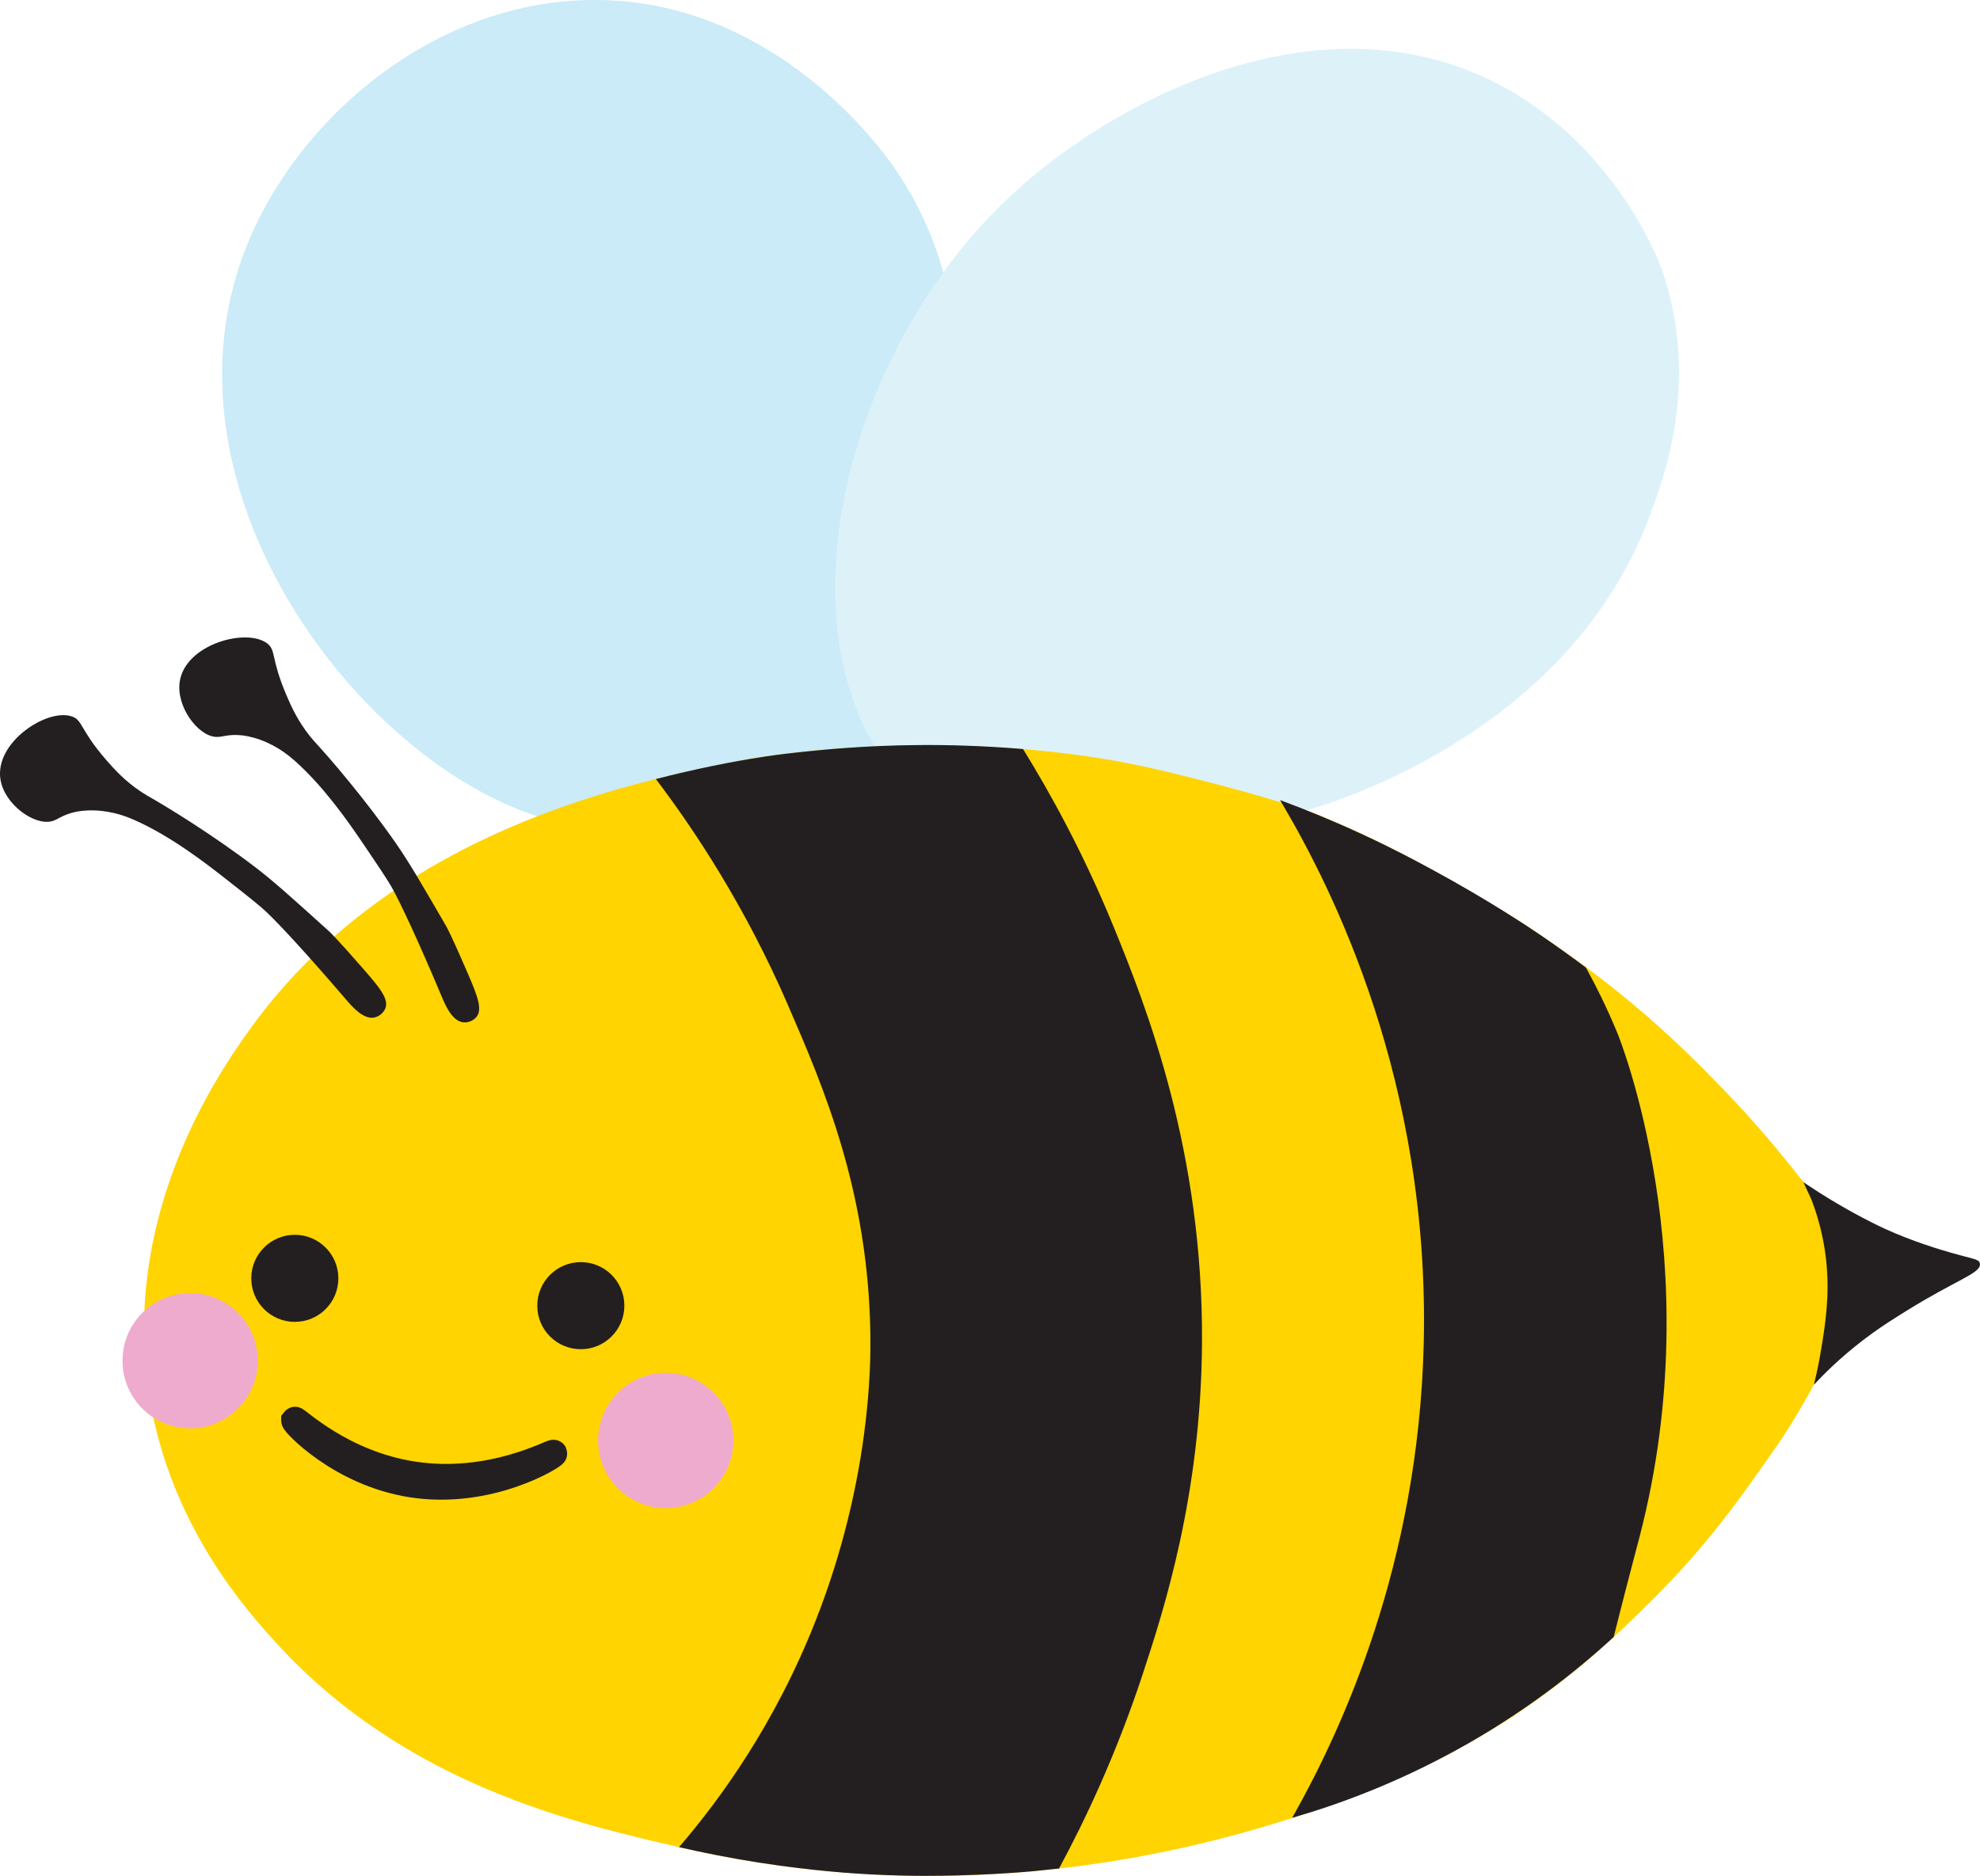
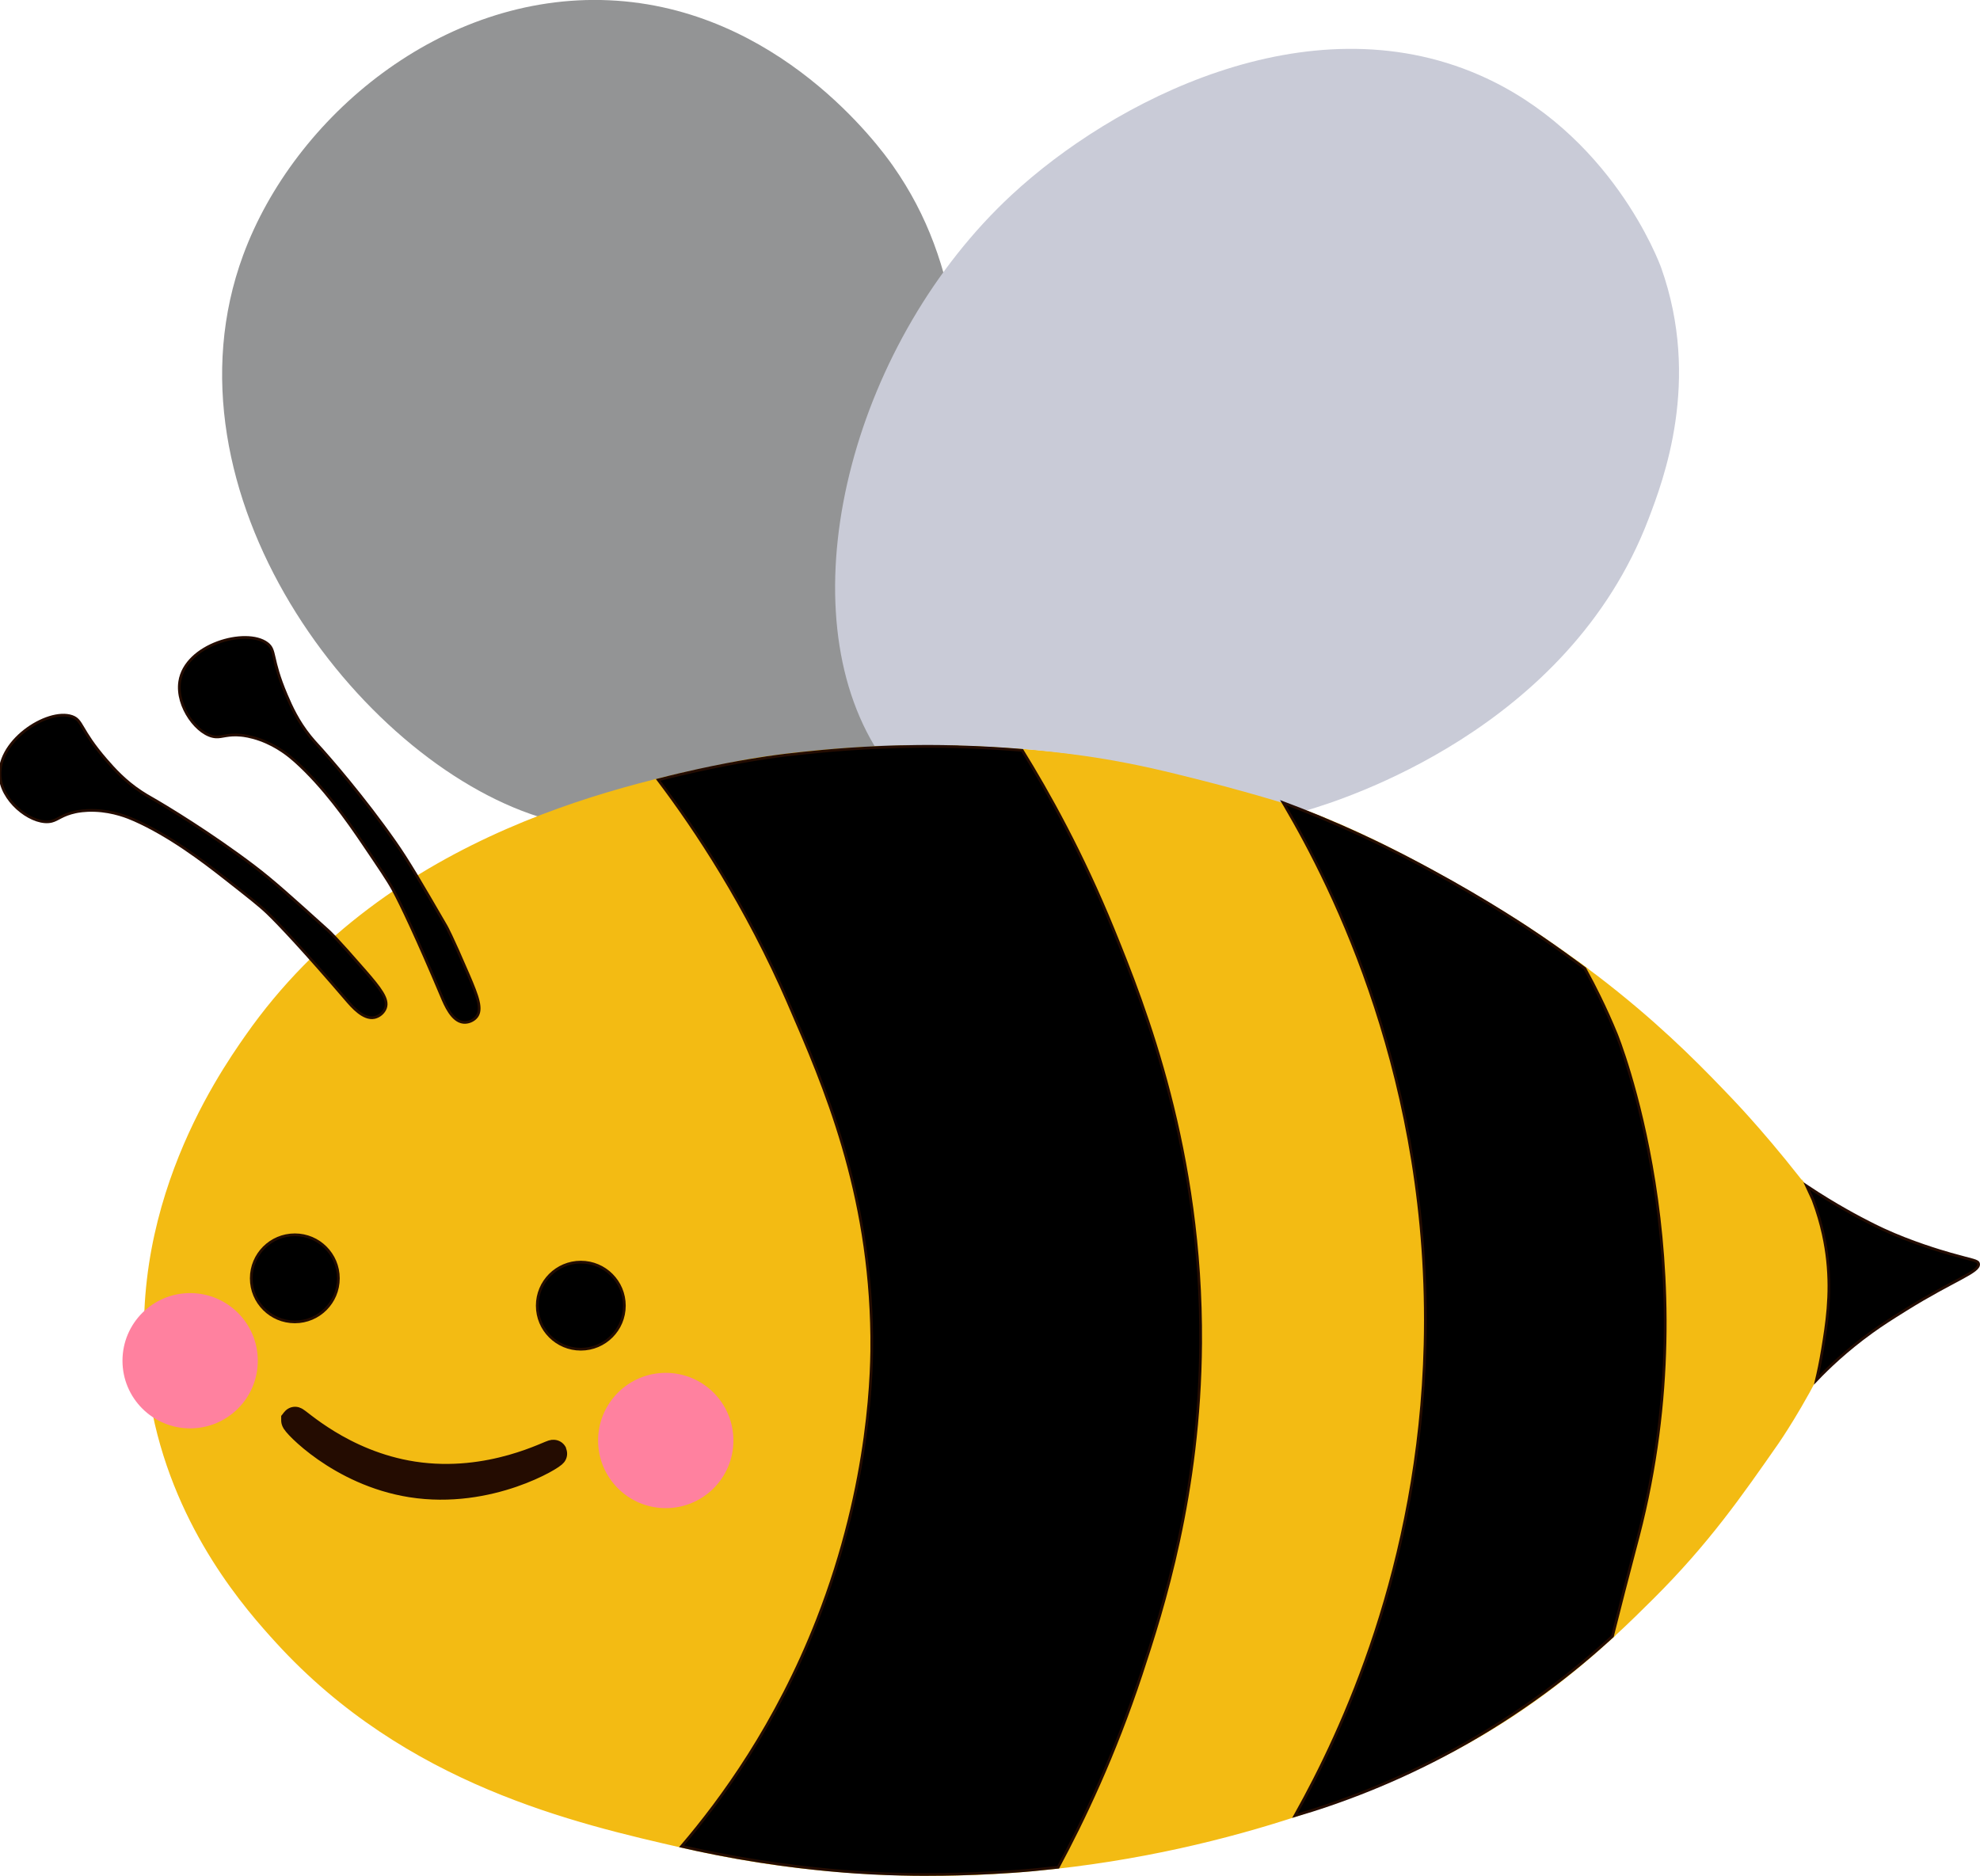
<svg xmlns="http://www.w3.org/2000/svg" id="Layer_1" data-name="Layer 1" viewBox="0 0 725.2 687.16">
  <defs>
    <style>
+       
      .cls-1 {
-         fill: #ddf1f9;
+         fill: #c9cbd7;
      }
- 
-       .cls-2, .cls-3 {
-         stroke: #231f20;
+       
+       .cls-2, .cls-3, .cls-5 {
+         stroke: #240c01;
      }

      .cls-2, .cls-3, .cls-4 {
        stroke-miterlimit: 10;
      }
- 
+       
      .cls-2, .cls-5 {
-         fill: #231f20;
+         fill: black;
      }
- 
      .cls-3 {
        fill: none;
        stroke-width: 10px;
      }
- 
+       
      .cls-6 {
-         fill: #efabcd;
+         fill: #ff819f;
      }
- 
+       
      .cls-7 {
-         fill: #caebf7;
+         fill: #939495;
      }
- 
+       
      .cls-4 {
-         fill: #ffd400;
-         stroke: #ffd400;
+         fill: #f3bb13;
+         stroke: #f3bb13;
        stroke-width: 2px;
      }
    </style>
  </defs>
-   <path class="cls-7" d="m89.06,93.45c-32,86.82,41.8,184.75,108.41,205.78.02,0,.05.02.08.02,25.28-2.01,44.76-6.01,58.12-9.39,13.16-3.33,23.92-6.95,42.03-8.61,12.79-1.17,25.84-1.04,25.84-1.5,0-.31-6.04-.57-11.18-.75,12.85-1.5,25.71-2.99,38.56-4.49,2.21-17.53,4.61-43.81,3.93-75.74-1.3-60.87-2.16-101.5-27.78-138-4.82-6.86-41.85-57.88-104-60.67-61.21-2.74-115.34,42.7-134,93.33Z" />
-   <path class="cls-4" d="m669.44,495.01c-.4.85-.83,1.73-1.27,2.63-8.68,17.66-17.15,29.91-17.62,30.59-13.39,19.21-25.45,36.58-45.67,56.7-4.07,4.05-8.73,8.66-14.09,13.61,2.62-10.4,5.31-20.84,8.07-31.31.4-1.51.8-3.03,1.2-4.55,26.15-100.57-8.05-183.86-8.05-183.86-1.82-4.44-3.89-9.08-6.24-13.87-1.61-3.29-3.24-6.43-4.89-9.42,5.47,4.08,9.28,7.13,11.08,8.58,19.35,15.6,32.22,29.02,42.12,39.41,1.75,1.84,14.77,15.58,29.69,35.38.09.22.2.45.31.69,2.1,6.14,4.06,13.53,5.27,22.01,1.85,13.04,1.3,24.48.09,33.41Z" />
-   <path class="cls-4" d="m600.06,562.68c-.4,1.52-.8,3.04-1.2,4.55-2.76,10.47-5.45,20.91-8.07,31.31-15.99,14.77-38.17,32.57-69.22,47.41,0,0-8.15,3.78-17.03,7.44-8.13,3.35-18.16,7.19-29.87,11.03-50.03,16.42-130.62,32.91-223.82,11.66-39.93-9.11-101.71-23.19-148.97-74.97-10.73-11.75-36.32-40.47-45.1-83.83-13.92-68.72,23.87-122.97,33.87-137.3,52.37-75.01,141.32-92.6,181.24-100.49,0,0,4.77-.95,13.27-2.06,30.25-3.94,107.73-9.91,185.38,17.57,6.66,2.36,13.32,4.97,19.96,7.84,33.71,14.6,67.85,36.97,67.85,36.97,9.1,5.96,16.75,11.42,22.53,15.72,1.65,2.99,3.28,6.13,4.89,9.42,2.35,4.79,4.42,9.43,6.24,13.87,0,0,34.2,83.29,8.05,183.86Z" />
-   <path class="cls-4" d="m669.44,495.01c1.21-8.93,1.76-20.37-.09-33.41-1.21-8.48-3.17-15.87-5.27-22.01-.11-.24-.22-.47-.31-.69.17.23.34.46.52.7,10.71,14.27,13.08,19.18,13.8,25.08.53,4.31.48,11.19-8.65,30.33Z" />
-   <path class="cls-3" d="m107.99,520.33c-.42.57,16.5,19.02,42.66,23.17,28.53,4.53,52.37-10.43,52.11-11.09-.25-.64-22.86,12.33-51.45,7.93-26.37-4.05-42.91-20.57-43.32-20.02Z" />
-   <circle class="cls-5" cx="107.98" cy="468.27" r="15.95" />
-   <circle class="cls-6" cx="69.64" cy="498.45" r="24.78" />
-   <path class="cls-2" d="m724.67,462.92c.57,3.02-9.04,5.81-26.78,16.9-5,3.12-8.31,5.2-12.4,8.15-9.22,6.65-15.94,13.11-20.21,17.59.63-2.66,1.49-6.61,2.28-11.44,1.44-8.85,3.19-19.59,1.79-32.51-.57-5.31-1.89-12.99-5.27-22.01-.11-.24-.22-.47-.31-.69-1.33-2.91-2.05-4.45-2.05-4.45,5.63,3.74,10.43,6.6,14.06,8.66,4.28,2.43,7.68,4.17,8.78,4.72,1.06.55,2.9,1.48,5.22,2.56,10.33,4.76,20.8,7.87,24.67,8.97,8.26,2.36,9.98,2.3,10.22,3.56Z" />
-   <circle class="cls-5" cx="212.73" cy="478.28" r="15.95" />
-   <path class="cls-1" d="m370.44,71.47c-57.01,52.94-81.79,144.62-51.66,199.13.6,1.09,1.14,2,1.54,2.68,21.7-.94,39.92-.12,53.66,1.02,14.46,1.2,24.99,2.84,27.69,3.27,14.85,2.36,25.67,5.06,38.19,8.22,10.33,2.61,23.5,6.2,38.72,11.06,12.95-3.81,95.77-29.57,125.2-106.71,5.45-14.29,19.32-50.65,4.67-92-.73-2.05-18.42-49.63-66.67-70.67C478.71-.03,407.52,37.03,370.44,71.47Z" />
-   <path class="cls-5" d="m137.17,372.7c1.72-.35,3.37-1.72,4-3.42,1.22-3.27-1.9-7.23-7.42-13.58-10.55-12.15-13.25-14.58-13.25-14.58-13.63-12.31-20.45-18.47-27.3-23.68-15.71-11.95-32.4-22.09-38.21-25.38-.49-.28-1.69-.95-3.23-1.97-6.01-3.96-9.92-8.32-12.93-11.79-9.63-11.13-8.49-14.47-12.47-15.85-9.06-3.14-28.41,9.47-26.19,23.11,1.49,9.15,12.37,16.89,18.78,15.27,2.33-.59,3.85-2.37,8.68-3.41.79-.17,3.36-.69,7.09-.55,6.9.25,12.29,2.52,14.58,3.54,12.72,5.66,24.81,14.8,32.95,21.2,8.48,6.66,12.73,9.98,15.59,12.71,4.15,3.95,13.89,14.3,28.9,31.82,2.2,2.57,6.34,7.42,10.42,6.58Z" />
-   <path class="cls-5" d="m169.7,374.49c1.74.19,3.73-.61,4.85-2.03,2.16-2.75.4-7.46-2.92-15.2-6.34-14.79-8.17-17.93-8.17-17.93-9.22-15.89-13.83-23.83-18.77-30.89-11.31-16.17-24.11-30.93-28.63-35.84-.38-.42-1.32-1.42-2.48-2.86-4.51-5.6-6.91-10.95-8.71-15.18-5.77-13.54-3.67-16.37-7.04-18.9-7.67-5.75-29.94.35-32,14.01-1.38,9.17,6.63,19.86,13.22,20.27,2.4.15,4.39-1.08,9.31-.6.8.08,3.41.37,6.92,1.64,6.5,2.34,10.93,6.15,12.81,7.82,10.39,9.28,19.11,21.66,24.91,30.25,6.04,8.94,9.08,13.39,10.97,16.86,2.74,5.03,8.86,17.86,17.81,39.13,1.31,3.12,3.77,9,7.91,9.45Z" />
-   <circle class="cls-6" cx="243.84" cy="527.67" r="24.78" />
-   <path class="cls-2" d="m289.07,368.02c12.84,29.61,29.63,68.31,30.22,121.56.12,10.5-.04,53.07-19.89,103.78-14.99,38.3-35.2,65.91-49.77,82.96,7.52,1.72,17.2,3.72,28.56,5.49,19.83,3.1,35.23,4.03,41.43,4.34,14.36.73,25.44.48,31.31.33,1.06-.03,10.04-.25,19.78-.93,2.06-.14,4.46-.31,7.71-.61,0,0,2.53-.24,9.15-.95h0c9.24-17.17,20.62-41.02,30.4-70.62,7.95-24.09,21.4-65.94,21.78-121.33.47-70.36-20.42-123.14-32-151.56-11.41-28.01-23.8-50.18-33.34-65.62-14.35-1.2-27.08-1.52-37.77-1.44-19.73.15-34.73,1.67-42.33,2.46-5.32.55-8.89,1.02-9.96,1.17-2.43.32-13.5,1.83-28.83,5.19-3.63.8-8.58,1.93-14.44,3.44,13.64,18.08,32.12,45.71,48.01,82.35Z" />
-   <path class="cls-2" d="m600.06,562.68c-.4,1.52-.8,3.04-1.2,4.55-2.76,10.47-5.45,20.91-8.07,31.31-.07.28-.14.56-.21.84-13.81,12.7-32.94,27.85-57.82,41.47-21.74,11.9-41.97,19.4-58.47,24.24.12-.22.25-.44.38-.67,16.71-29.88,45.27-90.52,47.28-171.96,2.37-96.36-33.77-167.44-51.41-197.46-.19-.33-.38-.65-.57-.97,8.03,3.01,17.78,6.95,28.7,12,11.59,5.37,20.05,9.93,25.41,12.83,21.48,11.63,36.41,21.72,40.48,24.5,6.61,4.52,12.03,8.5,15.91,11.42.14.25.28.5.41.75,1.65,2.99,3.28,6.13,4.89,9.42,2.35,4.79,4.42,9.43,6.24,13.87,0,0,34.2,83.29,8.05,183.86Z" />
+   <path class="cls-7 bee-right-wing" d="m89.06,93.45c-32,86.82,41.8,184.75,108.41,205.78.02,0,.05.02.08.02,25.28-2.01,44.76-6.01,58.12-9.39,13.16-3.33,23.92-6.95,42.03-8.61,12.79-1.17,25.84-1.04,25.84-1.5,0-.31-6.04-.57-11.18-.75,12.85-1.5,25.71-2.99,38.56-4.49,2.21-17.53,4.61-43.81,3.93-75.74-1.3-60.87-2.16-101.5-27.78-138-4.82-6.86-41.85-57.88-104-60.67-61.21-2.74-115.34,42.7-134,93.33Z" />
+   <path class="cls-4 bee-yellow-stripes" d="m669.44,495.01c-.4.85-.83,1.73-1.27,2.63-8.68,17.66-17.15,29.91-17.62,30.59-13.39,19.21-25.45,36.58-45.67,56.7-4.07,4.05-8.73,8.66-14.09,13.61,2.62-10.4,5.31-20.84,8.07-31.31.4-1.51.8-3.03,1.2-4.55,26.15-100.57-8.05-183.86-8.05-183.86-1.82-4.44-3.89-9.08-6.24-13.87-1.61-3.29-3.24-6.43-4.89-9.42,5.47,4.08,9.28,7.13,11.08,8.58,19.35,15.6,32.22,29.02,42.12,39.41,1.75,1.84,14.77,15.58,29.69,35.38.09.22.2.45.31.69,2.1,6.14,4.06,13.53,5.27,22.01,1.85,13.04,1.3,24.48.09,33.41Z" />
+   <path class="cls-4 bee-yellow-stripes" d="m600.06,562.68c-.4,1.52-.8,3.04-1.2,4.55-2.76,10.47-5.45,20.91-8.07,31.31-15.99,14.77-38.17,32.57-69.22,47.41,0,0-8.15,3.78-17.03,7.44-8.13,3.35-18.16,7.19-29.87,11.03-50.03,16.42-130.62,32.91-223.82,11.66-39.93-9.11-101.71-23.19-148.97-74.97-10.73-11.75-36.32-40.47-45.1-83.83-13.92-68.72,23.87-122.97,33.87-137.3,52.37-75.01,141.32-92.6,181.24-100.49,0,0,4.77-.95,13.27-2.06,30.25-3.94,107.73-9.91,185.38,17.57,6.66,2.36,13.32,4.97,19.96,7.84,33.71,14.6,67.85,36.97,67.85,36.97,9.1,5.96,16.75,11.42,22.53,15.72,1.65,2.99,3.28,6.13,4.89,9.42,2.35,4.79,4.42,9.43,6.24,13.87,0,0,34.2,83.29,8.05,183.86Z" />
+   <path class="cls-4 bee-yellow-stripes" d="m669.44,495.01c1.21-8.93,1.76-20.37-.09-33.41-1.21-8.48-3.17-15.87-5.27-22.01-.11-.24-.22-.47-.31-.69.17.23.34.46.52.7,10.71,14.27,13.08,19.18,13.8,25.08.53,4.31.48,11.19-8.65,30.33Z" />
+   <path class="cls-3 bee-mouth" d="m107.99,520.33c-.42.57,16.5,19.02,42.66,23.17,28.53,4.53,52.37-10.43,52.11-11.09-.25-.64-22.86,12.33-51.45,7.93-26.37-4.05-42.91-20.57-43.32-20.02Z" />
+   <circle class="cls-5 bee-face" cx="107.98" cy="468.27" r="15.95" />
+   <circle class="cls-6 bee-cheeks" cx="69.64" cy="498.45" r="24.78" />
+   <path class="cls-2 bee-black-stripes" d="m724.67,462.92c.57,3.02-9.04,5.81-26.78,16.9-5,3.12-8.31,5.2-12.4,8.15-9.22,6.65-15.94,13.11-20.21,17.59.63-2.66,1.49-6.61,2.28-11.44,1.44-8.85,3.19-19.59,1.79-32.51-.57-5.31-1.89-12.99-5.27-22.01-.11-.24-.22-.47-.31-.69-1.33-2.91-2.05-4.45-2.05-4.45,5.63,3.74,10.43,6.6,14.06,8.66,4.28,2.43,7.68,4.17,8.78,4.72,1.06.55,2.9,1.48,5.22,2.56,10.33,4.76,20.8,7.87,24.67,8.97,8.26,2.36,9.98,2.3,10.22,3.56Z" />
+   <circle class="cls-5 bee-face" cx="212.73" cy="478.28" r="15.95" />
+   <path class="cls-1 bee-right-wing" d="m370.44,71.47c-57.01,52.94-81.79,144.62-51.66,199.13.6,1.09,1.14,2,1.54,2.68,21.7-.94,39.92-.12,53.66,1.02,14.46,1.2,24.99,2.84,27.69,3.27,14.85,2.36,25.67,5.06,38.19,8.22,10.33,2.61,23.5,6.2,38.72,11.06,12.95-3.81,95.77-29.57,125.2-106.71,5.45-14.29,19.32-50.65,4.67-92-.73-2.05-18.42-49.63-66.67-70.67C478.71-.03,407.52,37.03,370.44,71.47Z" />
+   <path class="cls-5 bee-face" d="m137.17,372.7c1.72-.35,3.37-1.72,4-3.42,1.22-3.27-1.9-7.23-7.42-13.58-10.55-12.15-13.25-14.58-13.25-14.58-13.63-12.31-20.45-18.47-27.3-23.68-15.71-11.95-32.4-22.09-38.21-25.38-.49-.28-1.69-.95-3.23-1.97-6.01-3.96-9.92-8.32-12.93-11.79-9.63-11.13-8.49-14.47-12.47-15.85-9.06-3.14-28.41,9.47-26.19,23.11,1.49,9.15,12.37,16.89,18.78,15.27,2.33-.59,3.85-2.37,8.68-3.41.79-.17,3.36-.69,7.09-.55,6.9.25,12.29,2.52,14.58,3.54,12.72,5.66,24.81,14.8,32.95,21.2,8.48,6.66,12.73,9.98,15.59,12.71,4.15,3.95,13.89,14.3,28.9,31.82,2.2,2.57,6.34,7.42,10.42,6.58Z" />
+   <path class="cls-5 bee-face" d="m169.7,374.49c1.74.19,3.73-.61,4.85-2.03,2.16-2.75.4-7.46-2.92-15.2-6.34-14.79-8.17-17.93-8.17-17.93-9.22-15.89-13.83-23.83-18.77-30.89-11.31-16.17-24.11-30.93-28.63-35.84-.38-.42-1.32-1.42-2.48-2.86-4.51-5.6-6.91-10.95-8.71-15.18-5.77-13.54-3.67-16.37-7.04-18.9-7.67-5.75-29.94.35-32,14.01-1.38,9.17,6.63,19.86,13.22,20.27,2.4.15,4.39-1.08,9.31-.6.8.08,3.41.37,6.92,1.64,6.5,2.34,10.93,6.15,12.81,7.82,10.39,9.28,19.11,21.66,24.91,30.25,6.04,8.94,9.08,13.39,10.97,16.86,2.74,5.03,8.86,17.86,17.81,39.13,1.31,3.12,3.77,9,7.91,9.45Z" />
+   <circle class="cls-6 bee-cheeks" cx="243.84" cy="527.67" r="24.78" />
+   <path class="cls-2 bee-black-stripes" d="m289.07,368.02c12.84,29.61,29.63,68.31,30.22,121.56.12,10.5-.04,53.07-19.89,103.78-14.99,38.3-35.2,65.91-49.77,82.96,7.52,1.72,17.2,3.72,28.56,5.49,19.83,3.1,35.23,4.03,41.43,4.34,14.36.73,25.44.48,31.31.33,1.06-.03,10.04-.25,19.78-.93,2.06-.14,4.46-.31,7.71-.61,0,0,2.53-.24,9.15-.95h0c9.24-17.17,20.62-41.02,30.4-70.62,7.95-24.09,21.4-65.94,21.78-121.33.47-70.36-20.42-123.14-32-151.56-11.41-28.01-23.8-50.18-33.34-65.62-14.35-1.2-27.08-1.52-37.77-1.44-19.73.15-34.73,1.67-42.33,2.46-5.32.55-8.89,1.02-9.96,1.17-2.43.32-13.5,1.83-28.83,5.19-3.63.8-8.58,1.93-14.44,3.44,13.64,18.08,32.12,45.71,48.01,82.35Z" />
+   <path class="cls-2 bee-black-stripes" d="m600.06,562.68c-.4,1.52-.8,3.04-1.2,4.55-2.76,10.47-5.45,20.91-8.07,31.31-.07.28-.14.56-.21.84-13.81,12.7-32.94,27.85-57.82,41.47-21.74,11.9-41.97,19.4-58.47,24.24.12-.22.25-.44.38-.67,16.71-29.88,45.27-90.52,47.28-171.96,2.37-96.36-33.77-167.44-51.41-197.46-.19-.33-.38-.65-.57-.97,8.03,3.01,17.78,6.95,28.7,12,11.59,5.37,20.05,9.93,25.41,12.83,21.48,11.63,36.41,21.72,40.48,24.5,6.61,4.52,12.03,8.5,15.91,11.42.14.25.28.5.41.75,1.65,2.99,3.28,6.13,4.89,9.42,2.35,4.79,4.42,9.43,6.24,13.87,0,0,34.2,83.29,8.05,183.86Z" />
</svg>
